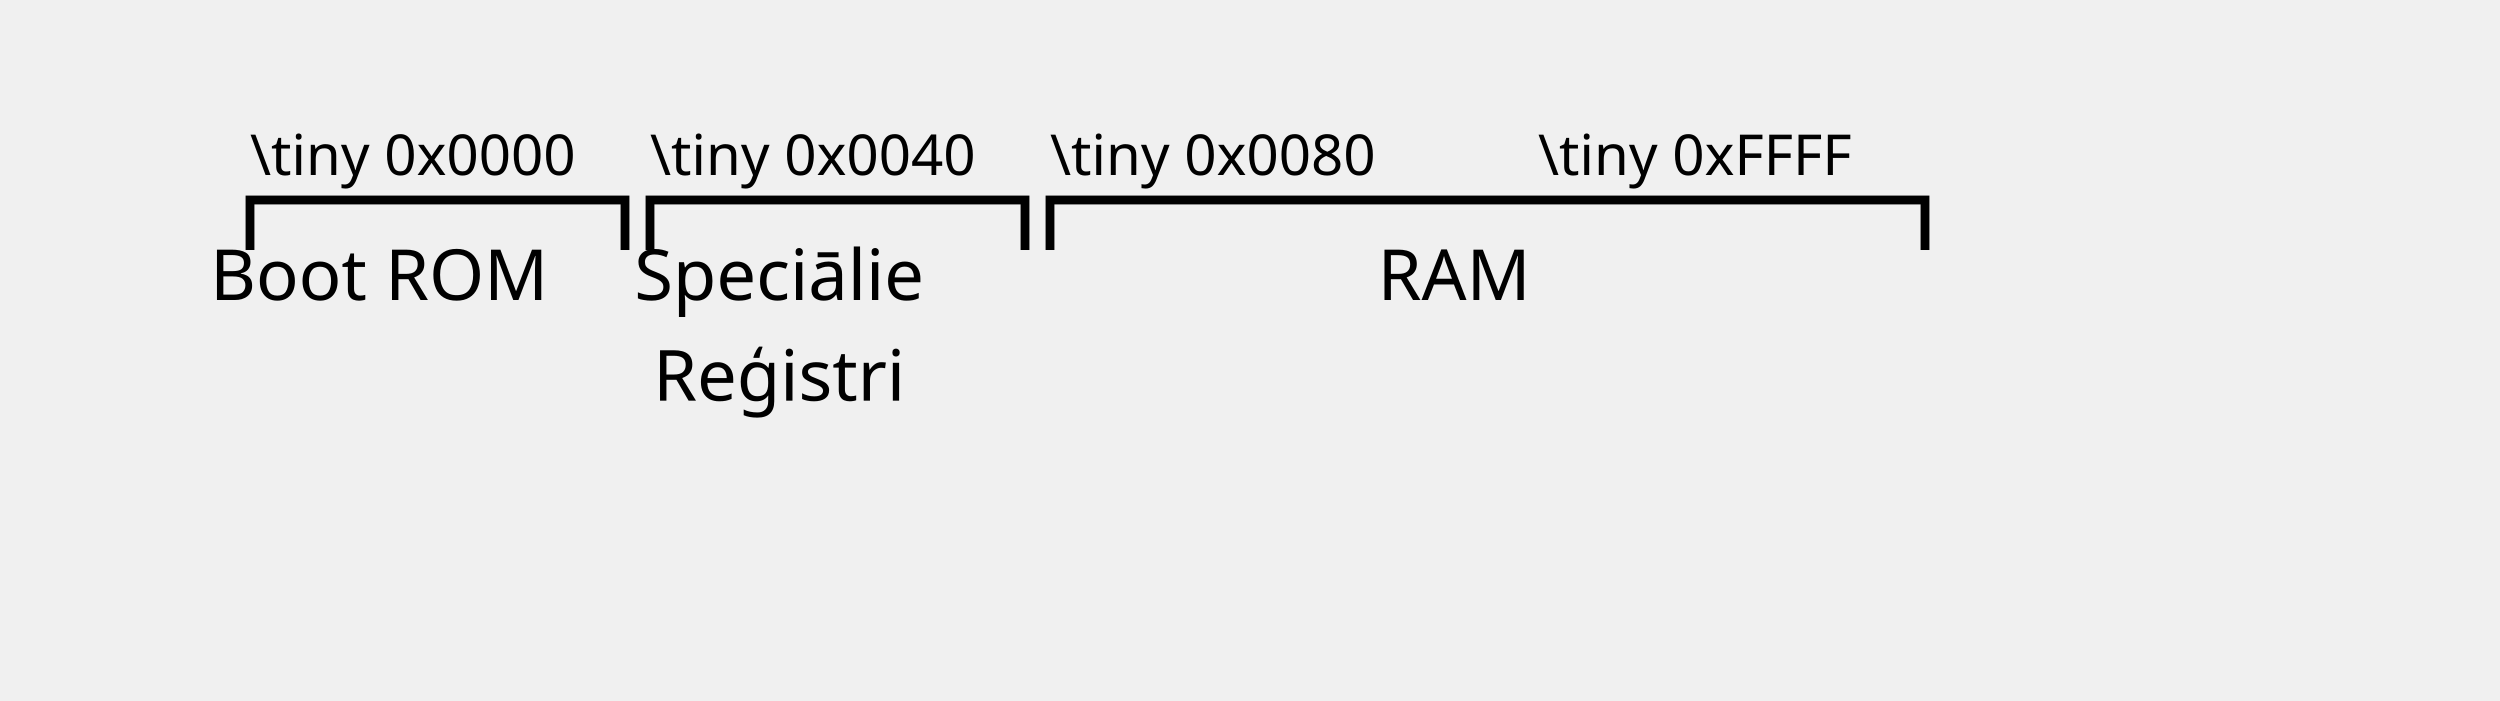
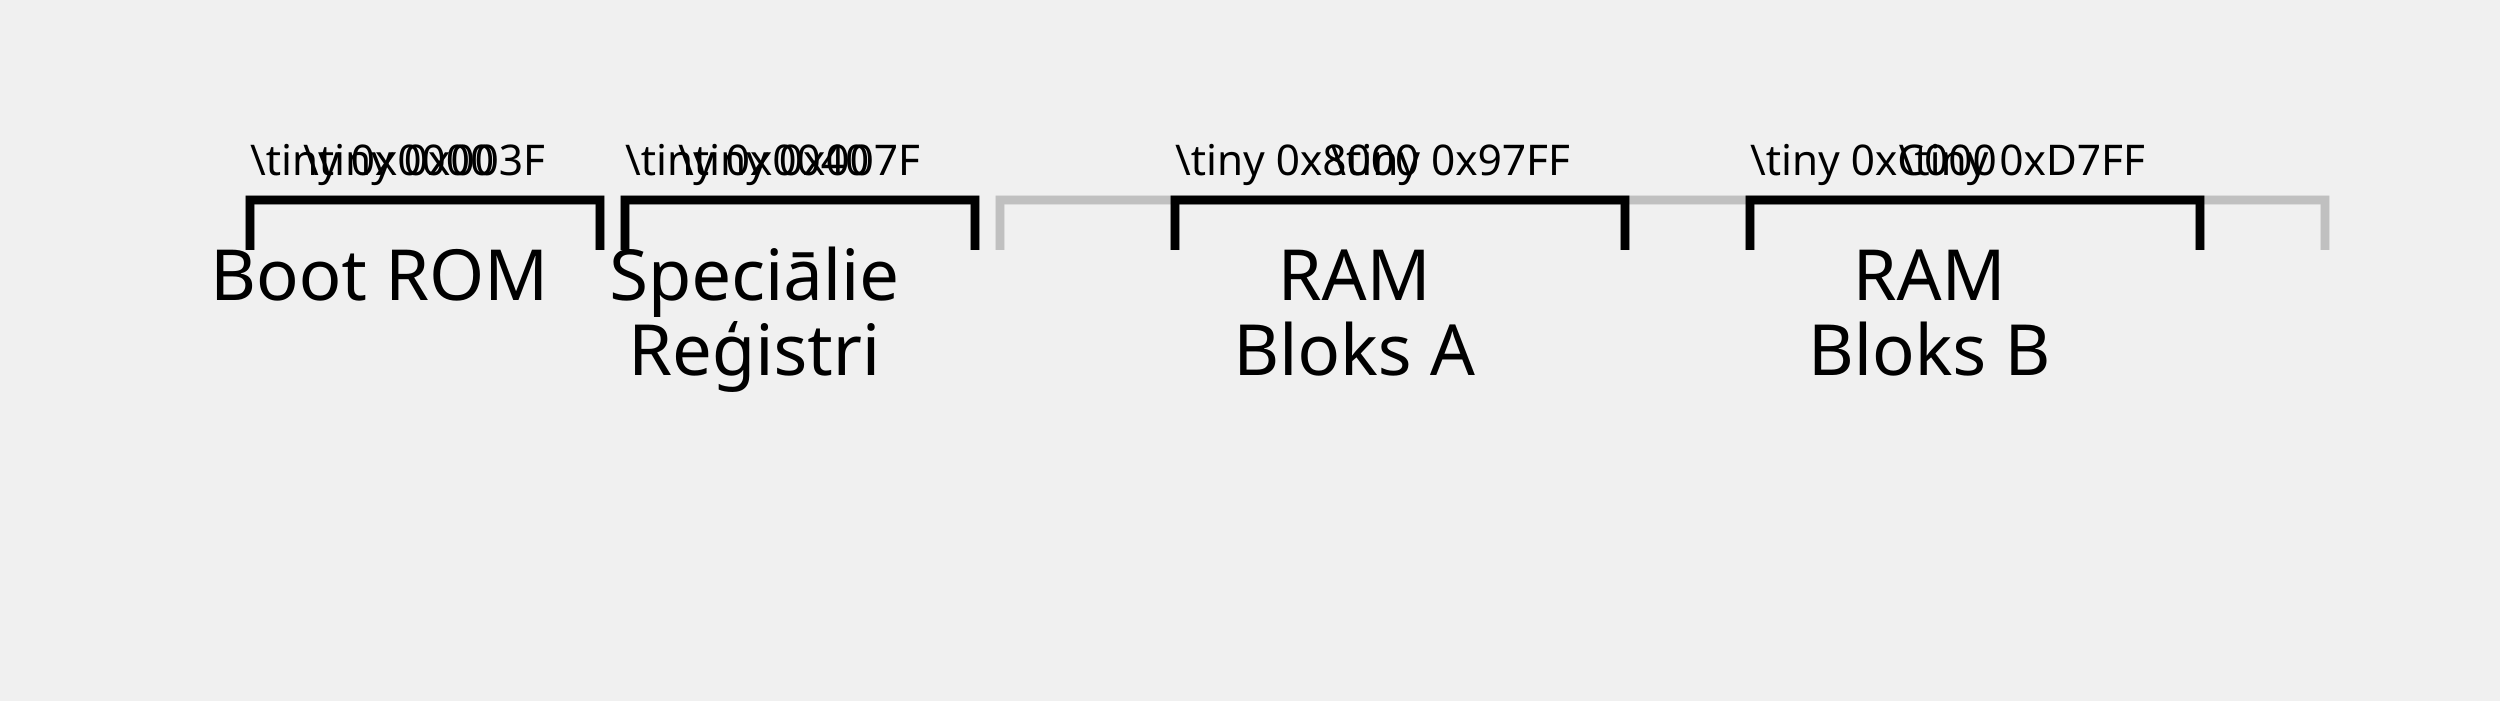
<svg xmlns="http://www.w3.org/2000/svg" width="354.331" height="99.213" id="svg2" version="1.1">
  <defs id="defs4">
    <marker style="overflow:visible" id="EmptyTriangleOutM" refX="0" refY="0" orient="auto">
      <path transform="matrix(0.4,0,0,0.4,-1.8,0)" style="fill:#ffffff;fill-rule:evenodd;stroke:#000000;stroke-width:1pt;marker-start:none" d="m 5.77,0 -8.65,5 0,-10 8.65,5 z" id="path4277" />
    </marker>
    <marker orient="auto" refY="0" refX="0" id="DotS" style="overflow:visible">
      <path id="path3855" d="m -2.5,-1 c 0,2.76 -2.24,5 -5,5 -2.76,0 -5,-2.24 -5,-5 0,-2.76 2.24,-5 5,-5 2.76,0 5,2.24 5,5 z" style="fill-rule:evenodd;stroke:#000000;stroke-width:1pt;marker-start:none;marker-end:none" transform="matrix(0.2,0,0,0.2,1.48,0.2)" />
    </marker>
    <marker orient="auto" refY="0" refX="0" id="Arrow1Send" style="overflow:visible">
      <path id="path3802" d="M 0,0 5,-5 -12.5,0 5,5 0,0 z" style="fill-rule:evenodd;stroke:#000000;stroke-width:1pt;marker-start:none" transform="matrix(-0.2,0,0,-0.2,-1.2,0)" />
    </marker>
    <marker orient="auto" refY="0" refX="0" id="Arrow1Send-3" style="overflow:visible">
      <path id="path3802-9" d="M 0,0 5,-5 -12.5,0 5,5 0,0 z" style="fill-rule:evenodd;stroke:#000000;stroke-width:1pt;marker-start:none" transform="matrix(-0.2,0,0,-0.2,-1.2,0)" />
    </marker>
    <marker style="overflow:visible" id="EmptyTriangleOutM-0" refX="0" refY="0" orient="auto">
      <path transform="matrix(0.4,0,0,0.4,-1.8,0)" style="fill:#ffffff;fill-rule:evenodd;stroke:#000000;stroke-width:1pt;marker-start:none" d="m 5.77,0 -8.65,5 0,-10 8.65,5 z" id="path4277-0" />
    </marker>
    <marker style="overflow:visible" id="EmptyTriangleOutM-00" refX="0" refY="0" orient="auto">
      <path transform="matrix(0.4,0,0,0.4,-1.8,0)" style="fill:#ffffff;fill-rule:evenodd;stroke:#000000;stroke-width:1pt;marker-start:none" d="m 5.77,0 -8.65,5 0,-10 8.65,5 z" id="path4277-4" />
    </marker>
    <marker orient="auto" refY="0" refX="0" id="Arrow1Send-8" style="overflow:visible">
      <path id="path3802-2" d="M 0,0 5,-5 -12.5,0 5,5 0,0 z" style="fill-rule:evenodd;stroke:#000000;stroke-width:1pt;marker-start:none" transform="matrix(-0.2,0,0,-0.2,-1.2,0)" />
    </marker>
  </defs>
  <g id="layer1" transform="translate(0,-953.1496)">
-     <path id="path3025" d="m 35.433,988.583 0,-7.087 53.15,0 0,7.087" style="fill:none;stroke:#000000;stroke-width:1.25;stroke-linecap:butt;stroke-linejoin:miter;stroke-miterlimit:4;stroke-opacity:1;stroke-dasharray:none" />
-     <text id="text3839" y="977.953" x="35.433" style="font-size:8px;font-style:normal;font-variant:normal;font-weight:500;font-stretch:normal;text-align:start;line-height:125%;letter-spacing:0px;word-spacing:0px;writing-mode:lr-tb;text-anchor:start;fill:#000000;fill-opacity:1;stroke:none;font-family:CMU Typewriter Text;-inkscape-font-specification:CMU Typewriter Text Medium" xml:space="preserve">
+     <path style="fill:none;stroke:#c0c0c0;stroke-width:1.25;stroke-linecap:butt;stroke-linejoin:miter;stroke-miterlimit:4;stroke-opacity:1;stroke-dasharray:none" d="m 141.732,988.583 0,-7.087 187.795,0 0,7.087" id="path3020" />
+     <path id="path3025" d="m 35.433,988.583 0,-7.087 49.606,0 0,7.087" style="fill:none;stroke:#000000;stroke-width:1.25;stroke-linecap:butt;stroke-linejoin:miter;stroke-miterlimit:4;stroke-opacity:1;stroke-dasharray:none" />
+     <text id="text3839" y="977.953" x="35.433" style="font-size:6px;font-style:normal;font-variant:normal;font-weight:500;font-stretch:normal;text-align:start;line-height:125%;letter-spacing:0px;word-spacing:0px;writing-mode:lr-tb;text-anchor:start;fill:#000000;fill-opacity:1;stroke:none;font-family:CMU Typewriter Text;-inkscape-font-specification:CMU Typewriter Text Medium" xml:space="preserve">
      <tspan y="977.953" x="35.433" id="tspan3841">\tiny 0x0000</tspan>
    </text>
    <text id="text3879" y="995.669" x="60.236" style="font-size:10px;font-style:normal;font-variant:normal;font-weight:500;font-stretch:normal;text-align:center;line-height:125%;letter-spacing:0px;word-spacing:0px;writing-mode:lr-tb;text-anchor:middle;fill:#000000;fill-opacity:1;stroke:none;font-family:CMU Typewriter Text;-inkscape-font-specification:CMU Typewriter Text Medium" xml:space="preserve">
      <tspan y="995.669" x="60.236" id="tspan3881">Boot ROM</tspan>
    </text>
-     <path style="fill:none;stroke:#000000;stroke-width:1.25;stroke-linecap:butt;stroke-linejoin:miter;stroke-miterlimit:4;stroke-opacity:1;stroke-dasharray:none" d="m 92.126,988.583 0,-7.087 53.15,0 0,7.087" id="path3885" />
-     <path id="path3887" d="m 148.819,988.583 0,-7.087 124.016,0 0,7.087" style="fill:none;stroke:#000000;stroke-width:1.25;stroke-linecap:butt;stroke-linejoin:miter;stroke-miterlimit:4;stroke-opacity:1;stroke-dasharray:none" />
-     <text xml:space="preserve" style="font-size:8px;font-style:normal;font-variant:normal;font-weight:500;font-stretch:normal;text-align:start;line-height:125%;letter-spacing:0px;word-spacing:0px;writing-mode:lr-tb;text-anchor:start;fill:#000000;fill-opacity:1;stroke:none;font-family:CMU Typewriter Text;-inkscape-font-specification:CMU Typewriter Text Medium" x="92.126" y="977.953" id="text3889">
-       <tspan id="tspan3891" x="92.126" y="977.953">\tiny 0x0040</tspan>
+     <path style="fill:none;stroke:#000000;stroke-width:1.25;stroke-linecap:butt;stroke-linejoin:miter;stroke-miterlimit:4;stroke-opacity:1;stroke-dasharray:none" d="m 88.583,988.583 0,-7.087 49.606,0 0,7.087" id="path3885" />
+     <path id="path3887" d="m 166.535,988.583 0,-7.087 63.78,0 0,7.087" style="fill:none;stroke:#000000;stroke-width:1.25;stroke-linecap:butt;stroke-linejoin:miter;stroke-miterlimit:4;stroke-opacity:1;stroke-dasharray:none" />
+     <text xml:space="preserve" style="font-size:6px;font-style:normal;font-variant:normal;font-weight:500;font-stretch:normal;text-align:start;line-height:125%;letter-spacing:0px;word-spacing:0px;writing-mode:lr-tb;text-anchor:start;fill:#000000;fill-opacity:1;stroke:none;font-family:CMU Typewriter Text;-inkscape-font-specification:CMU Typewriter Text Medium" x="88.583" y="977.953" id="text3889">
+       <tspan id="tspan3891" x="88.583" y="977.953">\tiny 0x0040</tspan>
    </text>
-     <text id="text3893" y="977.953" x="148.819" style="font-size:8px;font-style:normal;font-variant:normal;font-weight:500;font-stretch:normal;text-align:start;line-height:125%;letter-spacing:0px;word-spacing:0px;writing-mode:lr-tb;text-anchor:start;fill:#000000;fill-opacity:1;stroke:none;font-family:CMU Typewriter Text;-inkscape-font-specification:CMU Typewriter Text Medium" xml:space="preserve">
-       <tspan y="977.953" x="148.819" id="tspan3895">\tiny 0x0080</tspan>
+     <text id="text3893" y="977.953" x="166.535" style="font-size:6px;font-style:normal;font-variant:normal;font-weight:500;font-stretch:normal;text-align:start;line-height:125%;letter-spacing:0px;word-spacing:0px;writing-mode:lr-tb;text-anchor:start;fill:#000000;fill-opacity:1;stroke:none;font-family:CMU Typewriter Text;-inkscape-font-specification:CMU Typewriter Text Medium" xml:space="preserve">
+       <tspan y="977.953" x="166.535" id="tspan3895">\tiny 0x8000</tspan>
    </text>
-     <text xml:space="preserve" style="font-size:8px;font-style:normal;font-variant:normal;font-weight:500;font-stretch:normal;text-align:end;line-height:125%;letter-spacing:0px;word-spacing:0px;writing-mode:lr-tb;text-anchor:end;fill:#000000;fill-opacity:1;stroke:none;font-family:CMU Typewriter Text;-inkscape-font-specification:CMU Typewriter Text Medium" x="272.835" y="977.953" id="text3897">
-       <tspan id="tspan3899" x="272.835" y="977.953">\tiny 0xFFFF</tspan>
+     <text xml:space="preserve" style="font-size:6px;font-style:normal;font-variant:normal;font-weight:500;font-stretch:normal;text-align:end;line-height:125%;letter-spacing:0px;word-spacing:0px;writing-mode:lr-tb;text-anchor:end;fill:#000000;fill-opacity:1;stroke:none;font-family:CMU Typewriter Text;-inkscape-font-specification:CMU Typewriter Text Medium" x="230.315" y="977.953" id="text3897">
+       <tspan id="tspan3899" x="230.315" y="977.953">\tiny 0x97FF</tspan>
    </text>
-     <text xml:space="preserve" style="font-size:10px;font-style:normal;font-variant:normal;font-weight:500;font-stretch:normal;text-align:center;line-height:125%;letter-spacing:0px;word-spacing:0px;writing-mode:lr-tb;text-anchor:middle;fill:#000000;fill-opacity:1;stroke:none;font-family:CMU Typewriter Text;-inkscape-font-specification:CMU Typewriter Text Medium" x="212.598" y="995.669" id="text3907">
-       <tspan id="tspan3909" x="212.598" y="995.669">RAM</tspan>
+     <text xml:space="preserve" style="font-size:10px;font-style:normal;font-variant:normal;font-weight:500;font-stretch:normal;text-align:center;line-height:125%;letter-spacing:0px;word-spacing:0px;writing-mode:lr-tb;text-anchor:middle;fill:#000000;fill-opacity:1;stroke:none;font-family:CMU Typewriter Text;-inkscape-font-specification:CMU Typewriter Text Medium" x="198.425" y="995.669" id="text3907">
+       <tspan id="tspan3909" x="198.425" y="995.669">RAM</tspan>
    </text>
-     <text xml:space="preserve" style="font-size:10px;font-style:normal;font-variant:normal;font-weight:500;font-stretch:normal;text-align:center;line-height:125%;letter-spacing:0px;word-spacing:0px;writing-mode:lr-tb;text-anchor:middle;fill:#000000;fill-opacity:1;stroke:none;font-family:CMU Typewriter Text;-inkscape-font-specification:CMU Typewriter Text Medium" x="116.929" y="995.669" id="text3901">
-       <tspan id="tspan3905" x="116.929" y="995.669">Speciālie</tspan>
+     <text xml:space="preserve" style="font-size:10px;font-style:normal;font-variant:normal;font-weight:500;font-stretch:normal;text-align:center;line-height:125%;letter-spacing:0px;word-spacing:0px;writing-mode:lr-tb;text-anchor:middle;fill:#000000;fill-opacity:1;stroke:none;font-family:CMU Typewriter Text;-inkscape-font-specification:CMU Typewriter Text Medium" x="113.386" y="995.669" id="text3901">
+       <tspan id="tspan3905" x="113.386" y="995.669">Speciālie</tspan>
    </text>
-     <text xml:space="preserve" style="font-size:10px;font-style:normal;font-variant:normal;font-weight:500;font-stretch:normal;text-align:center;line-height:125%;letter-spacing:0px;word-spacing:0px;writing-mode:lr-tb;text-anchor:middle;fill:#000000;fill-opacity:1;stroke:none;font-family:CMU Typewriter Text;-inkscape-font-specification:CMU Typewriter Text Medium" x="116.929" y="1009.932" id="text3971">
-       <tspan id="tspan3913" x="116.929" y="1009.932">Reģistri</tspan>
+     <text xml:space="preserve" style="font-size:10px;font-style:normal;font-variant:normal;font-weight:500;font-stretch:normal;text-align:center;line-height:125%;letter-spacing:0px;word-spacing:0px;writing-mode:lr-tb;text-anchor:middle;fill:#000000;fill-opacity:1;stroke:none;font-family:CMU Typewriter Text;-inkscape-font-specification:CMU Typewriter Text Medium" x="113.386" y="1006.299" id="text3971">
+       <tspan id="tspan3913" x="113.386" y="1006.299">Reģistri</tspan>
+     </text>
+     <text id="text3016" y="977.953" x="138.189" style="font-size:6px;font-style:normal;font-variant:normal;font-weight:500;font-stretch:normal;text-align:end;line-height:125%;letter-spacing:0px;word-spacing:0px;writing-mode:lr-tb;text-anchor:end;fill:#000000;fill-opacity:1;stroke:none;font-family:CMU Typewriter Text;-inkscape-font-specification:CMU Typewriter Text Medium" xml:space="preserve">
+       <tspan y="977.953" x="138.189" id="tspan3018">\tiny 0x007F</tspan>
+     </text>
+     <path style="fill:none;stroke:#000000;stroke-width:1.25;stroke-linecap:butt;stroke-linejoin:miter;stroke-miterlimit:4;stroke-opacity:1;stroke-dasharray:none" d="m 248.031,988.583 0,-7.087 63.78,0 0,7.087" id="path3832" />
+     <text id="text3834" y="1006.299" x="198.425" style="font-size:10px;font-style:normal;font-variant:normal;font-weight:500;font-stretch:normal;text-align:center;line-height:125%;letter-spacing:0px;word-spacing:0px;writing-mode:lr-tb;text-anchor:middle;fill:#000000;fill-opacity:1;stroke:none;font-family:CMU Typewriter Text;-inkscape-font-specification:CMU Typewriter Text Medium" xml:space="preserve">
+       <tspan y="1006.299" x="198.425" id="tspan3836">Bloks A</tspan>
+     </text>
+     <text id="text3838" y="995.669" x="279.921" style="font-size:10px;font-style:normal;font-variant:normal;font-weight:500;font-stretch:normal;text-align:center;line-height:125%;letter-spacing:0px;word-spacing:0px;writing-mode:lr-tb;text-anchor:middle;fill:#000000;fill-opacity:1;stroke:none;font-family:CMU Typewriter Text;-inkscape-font-specification:CMU Typewriter Text Medium" xml:space="preserve">
+       <tspan y="995.669" x="279.921" id="tspan3840">RAM</tspan>
+     </text>
+     <text xml:space="preserve" style="font-size:10px;font-style:normal;font-variant:normal;font-weight:500;font-stretch:normal;text-align:center;line-height:125%;letter-spacing:0px;word-spacing:0px;writing-mode:lr-tb;text-anchor:middle;fill:#000000;fill-opacity:1;stroke:none;font-family:CMU Typewriter Text;-inkscape-font-specification:CMU Typewriter Text Medium" x="279.921" y="1006.299" id="text3842">
+       <tspan id="tspan3844" x="279.921" y="1006.299">Bloks B</tspan>
+     </text>
+     <text xml:space="preserve" style="font-size:6px;font-style:normal;font-variant:normal;font-weight:500;font-stretch:normal;text-align:start;line-height:125%;letter-spacing:0px;word-spacing:0px;writing-mode:lr-tb;text-anchor:start;fill:#000000;fill-opacity:1;stroke:none;font-family:CMU Typewriter Text;-inkscape-font-specification:CMU Typewriter Text Medium" x="248.031" y="977.953" id="text3846">
+       <tspan id="tspan3848" x="248.031" y="977.953">\tiny 0xC000</tspan>
+     </text>
+     <text id="text3850" y="977.953" x="311.811" style="font-size:6px;font-style:normal;font-variant:normal;font-weight:500;font-stretch:normal;text-align:end;line-height:125%;letter-spacing:0px;word-spacing:0px;writing-mode:lr-tb;text-anchor:end;fill:#000000;fill-opacity:1;stroke:none;font-family:CMU Typewriter Text;-inkscape-font-specification:CMU Typewriter Text Medium" xml:space="preserve">
+       <tspan y="977.953" x="311.811" id="tspan3852">\tiny 0xD7FF</tspan>
+     </text>
+     <text xml:space="preserve" style="font-size:6px;font-style:normal;font-variant:normal;font-weight:500;font-stretch:normal;text-align:end;line-height:125%;letter-spacing:0px;word-spacing:0px;writing-mode:lr-tb;text-anchor:end;fill:#000000;fill-opacity:1;stroke:none;font-family:CMU Typewriter Text;-inkscape-font-specification:CMU Typewriter Text Medium" x="85.039" y="977.953" id="text3873">
+       <tspan id="tspan3875" x="85.039" y="977.953">\tiny 0x003F</tspan>
    </text>
  </g>
</svg>
